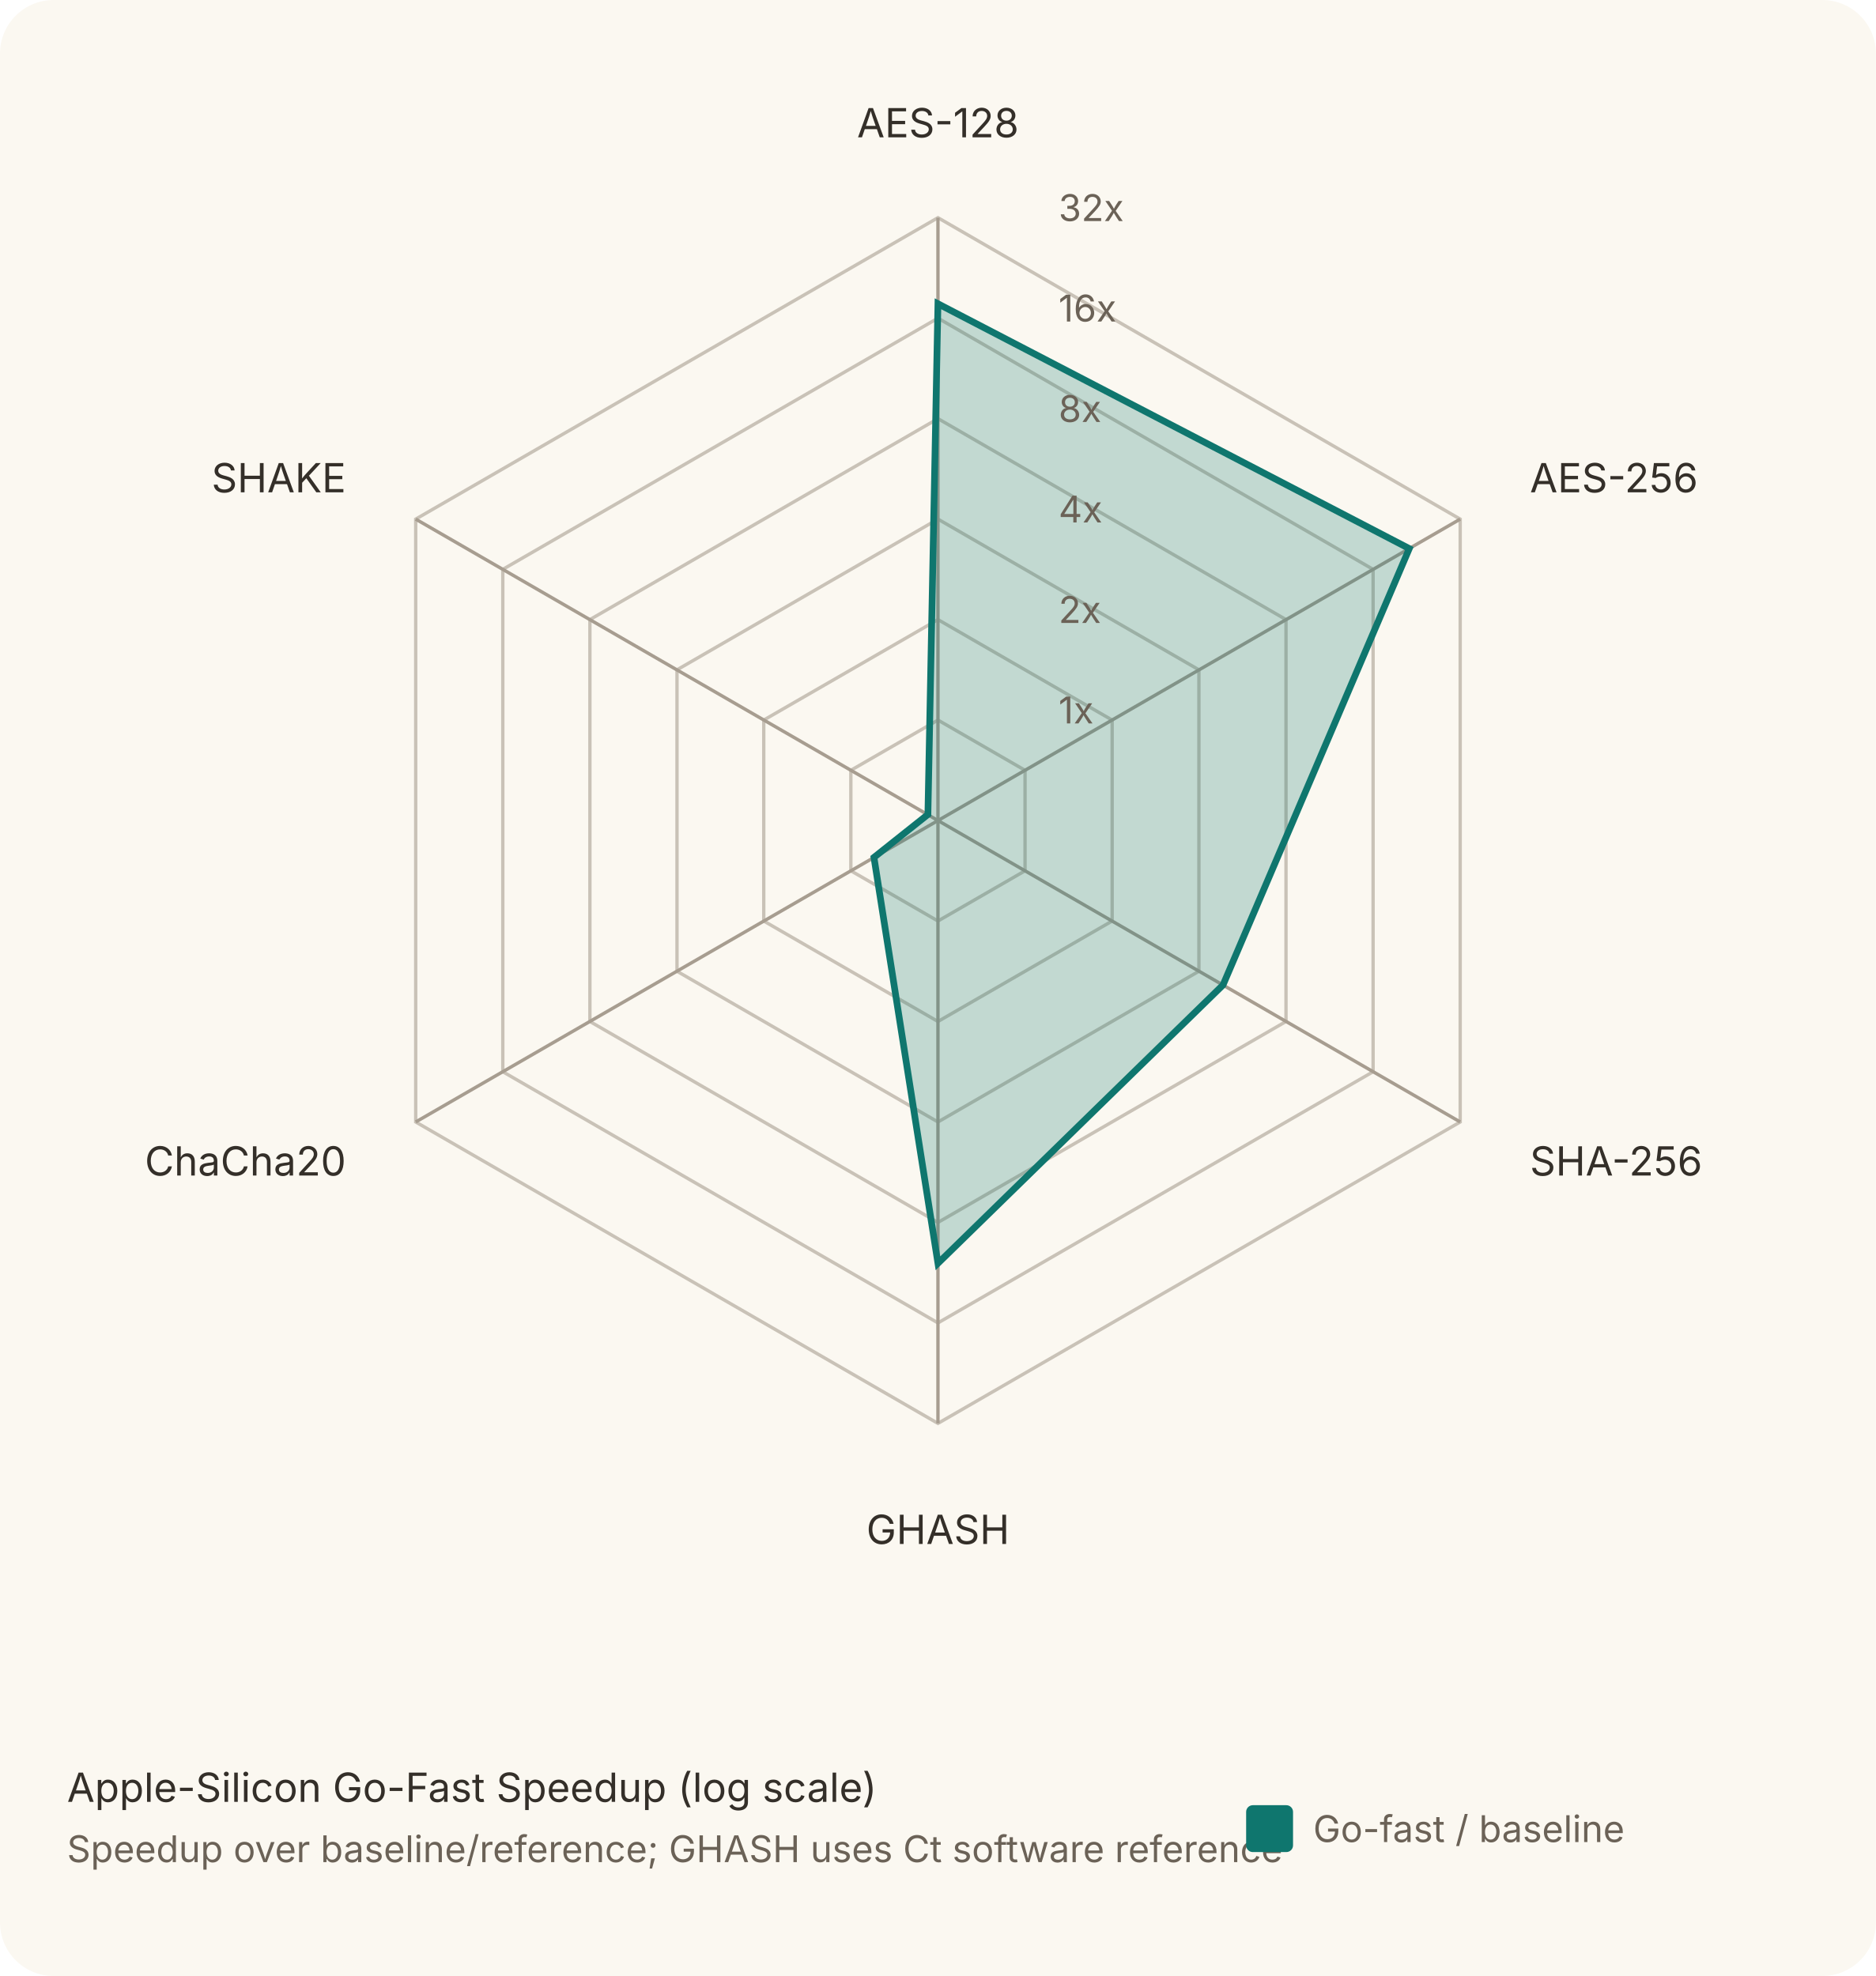
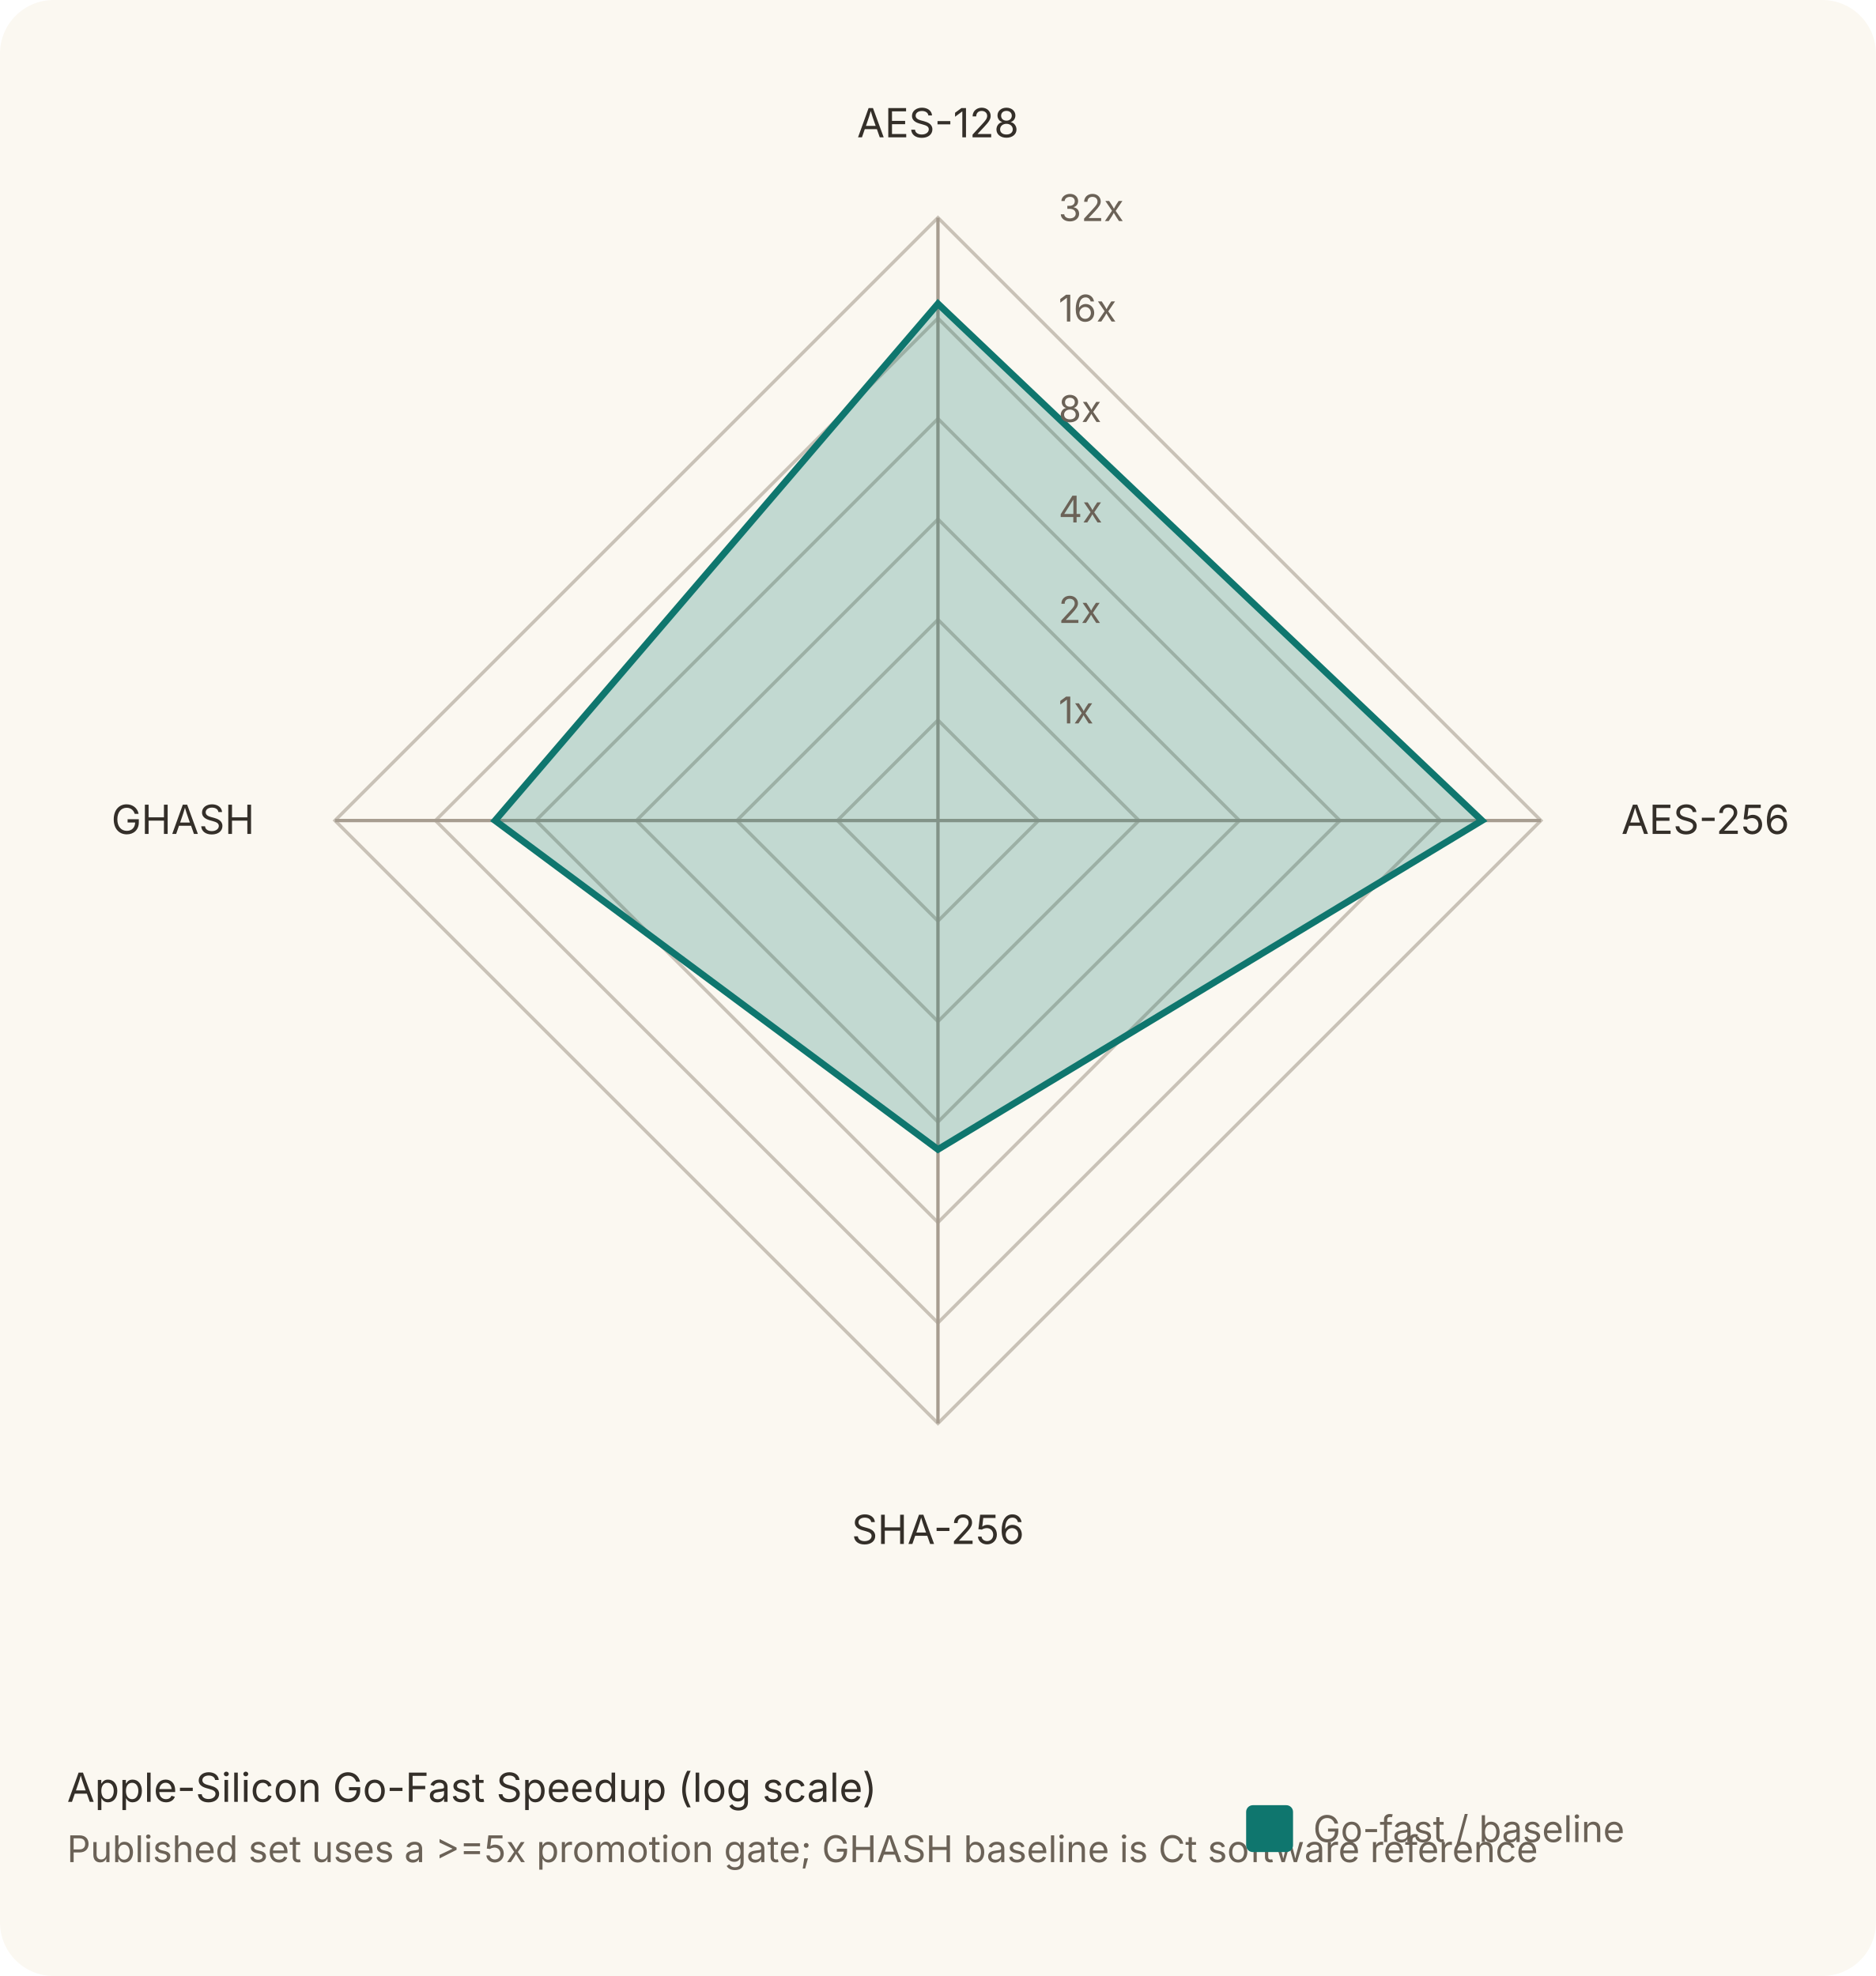
<svg xmlns="http://www.w3.org/2000/svg" width="560" height="590" viewBox="0 0 560 590" role="img" aria-labelledby="title desc">
  <style>
    .bg { fill: #fbf8f1; }
    .grid { fill: none; stroke: #c9c2b7; stroke-width: 1; }
    .axis { stroke: #a79d90; stroke-width: 1; }
    .label { fill: #342f29; font: 12px ui-sans-serif, -apple-system, BlinkMacSystemFont, "Segoe UI", sans-serif; }
    .small { fill: #6b6257; font: 11px ui-sans-serif, -apple-system, BlinkMacSystemFont, "Segoe UI", sans-serif; }
    .speedup-fill { fill: #0f766e; fill-opacity: 0.24; stroke: #0f766e; stroke-width: 2; }
  </style>
  <rect class="bg" x="0" y="0" width="560" height="590" rx="16" />
-   <polygon class="grid" points="280.0,215.0 306.0,230.0 306.0,260.0 280.0,275.0 254.0,260.0 254.0,230.0" />
-   <polygon class="grid" points="280.0,185.0 332.0,215.0 332.0,275.0 280.0,305.0 228.0,275.0 228.0,215.0" />
-   <polygon class="grid" points="280.0,155.0 357.9,200.0 357.9,290.0 280.0,335.0 202.1,290.0 202.1,200.0" />
-   <polygon class="grid" points="280.0,125.0 383.9,185.0 383.9,305.0 280.0,365.0 176.1,305.0 176.1,185.0" />
-   <polygon class="grid" points="280.0,95.0 409.9,170.0 409.9,320.0 280.0,395.0 150.1,320.0 150.1,170.0" />
-   <polygon class="grid" points="280.0,65.0 435.9,155.0 435.9,335.0 280.0,425.0 124.1,335.0 124.1,155.0" />
+   <polygon class="grid" points="280.0,215.0 310.0,245.0 280.0,275.0 250.0,245.0" />
+   <polygon class="grid" points="280.0,185.0 340.0,245.0 280.0,305.0 220.0,245.0" />
+   <polygon class="grid" points="280.0,155.0 370.0,245.0 280.0,335.0 190.0,245.0" />
+   <polygon class="grid" points="280.0,125.0 400.0,245.0 280.0,365.0 160.0,245.0" />
+   <polygon class="grid" points="280.0,95.0 430.0,245.0 280.0,395.0 130.0,245.0" />
+   <polygon class="grid" points="280.0,65.0 460.0,245.0 280.0,425.0 100.0,245.0" />
  <line class="axis" x1="280" y1="245" x2="280.0" y2="65.0" />
-   <line class="axis" x1="280" y1="245" x2="435.9" y2="155.0" />
-   <line class="axis" x1="280" y1="245" x2="435.9" y2="335.0" />
+   <line class="axis" x1="280" y1="245" x2="460.0" y2="245.0" />
  <line class="axis" x1="280" y1="245" x2="280.0" y2="425.0" />
-   <line class="axis" x1="280" y1="245" x2="124.1" y2="335.0" />
-   <line class="axis" x1="280" y1="245" x2="124.1" y2="155.0" />
-   <polygon class="speedup-fill" points="280.0,90.7 420.7,163.8 365.1,294.1 280.0,377.2 260.9,256.0 277.0,243.2" />
+   <line class="axis" x1="280" y1="245" x2="100.0" y2="245.0" />
+   <polygon class="speedup-fill" points="280.0,90.7 442.4,245.0 280.0,343.2 147.8,245.0" />
  <text class="small" x="316" y="216">1x</text>
  <text class="small" x="316" y="186">2x</text>
  <text class="small" x="316" y="156">4x</text>
  <text class="small" x="316" y="126">8x</text>
  <text class="small" x="316" y="96">16x</text>
  <text class="small" x="316" y="66">32x</text>
  <text class="label" x="280.0" y="41.0" text-anchor="middle">AES-128</text>
-   <text class="label" x="456.7" y="147.0" text-anchor="start">AES-256</text>
-   <text class="label" x="456.7" y="351.0" text-anchor="start">SHA-256</text>
-   <text class="label" x="280.0" y="461.0" text-anchor="middle">GHASH</text>
-   <text class="label" x="103.3" y="351.0" text-anchor="end">ChaCha20</text>
-   <text class="label" x="103.3" y="147.0" text-anchor="end">SHAKE</text>
+   <text class="label" x="484.0" y="249.0" text-anchor="start">AES-256</text>
+   <text class="label" x="280.0" y="461.0" text-anchor="middle">SHA-256</text>
+   <text class="label" x="76.0" y="249.0" text-anchor="end">GHASH</text>
  <text class="label" x="20" y="538">Apple-Silicon Go-Fast Speedup (log scale)</text>
-   <text class="small" x="20" y="556">Speedup over baseline/reference; GHASH uses Ct software reference</text>
+   <text class="small" x="20" y="556">Published set uses a &gt;=5x promotion gate; GHASH baseline is Ct software reference</text>
  <rect x="372" y="539" width="14" height="14" fill="#0f766e" rx="2" />
  <text class="small" x="392" y="550">Go-fast / baseline</text>
</svg>
